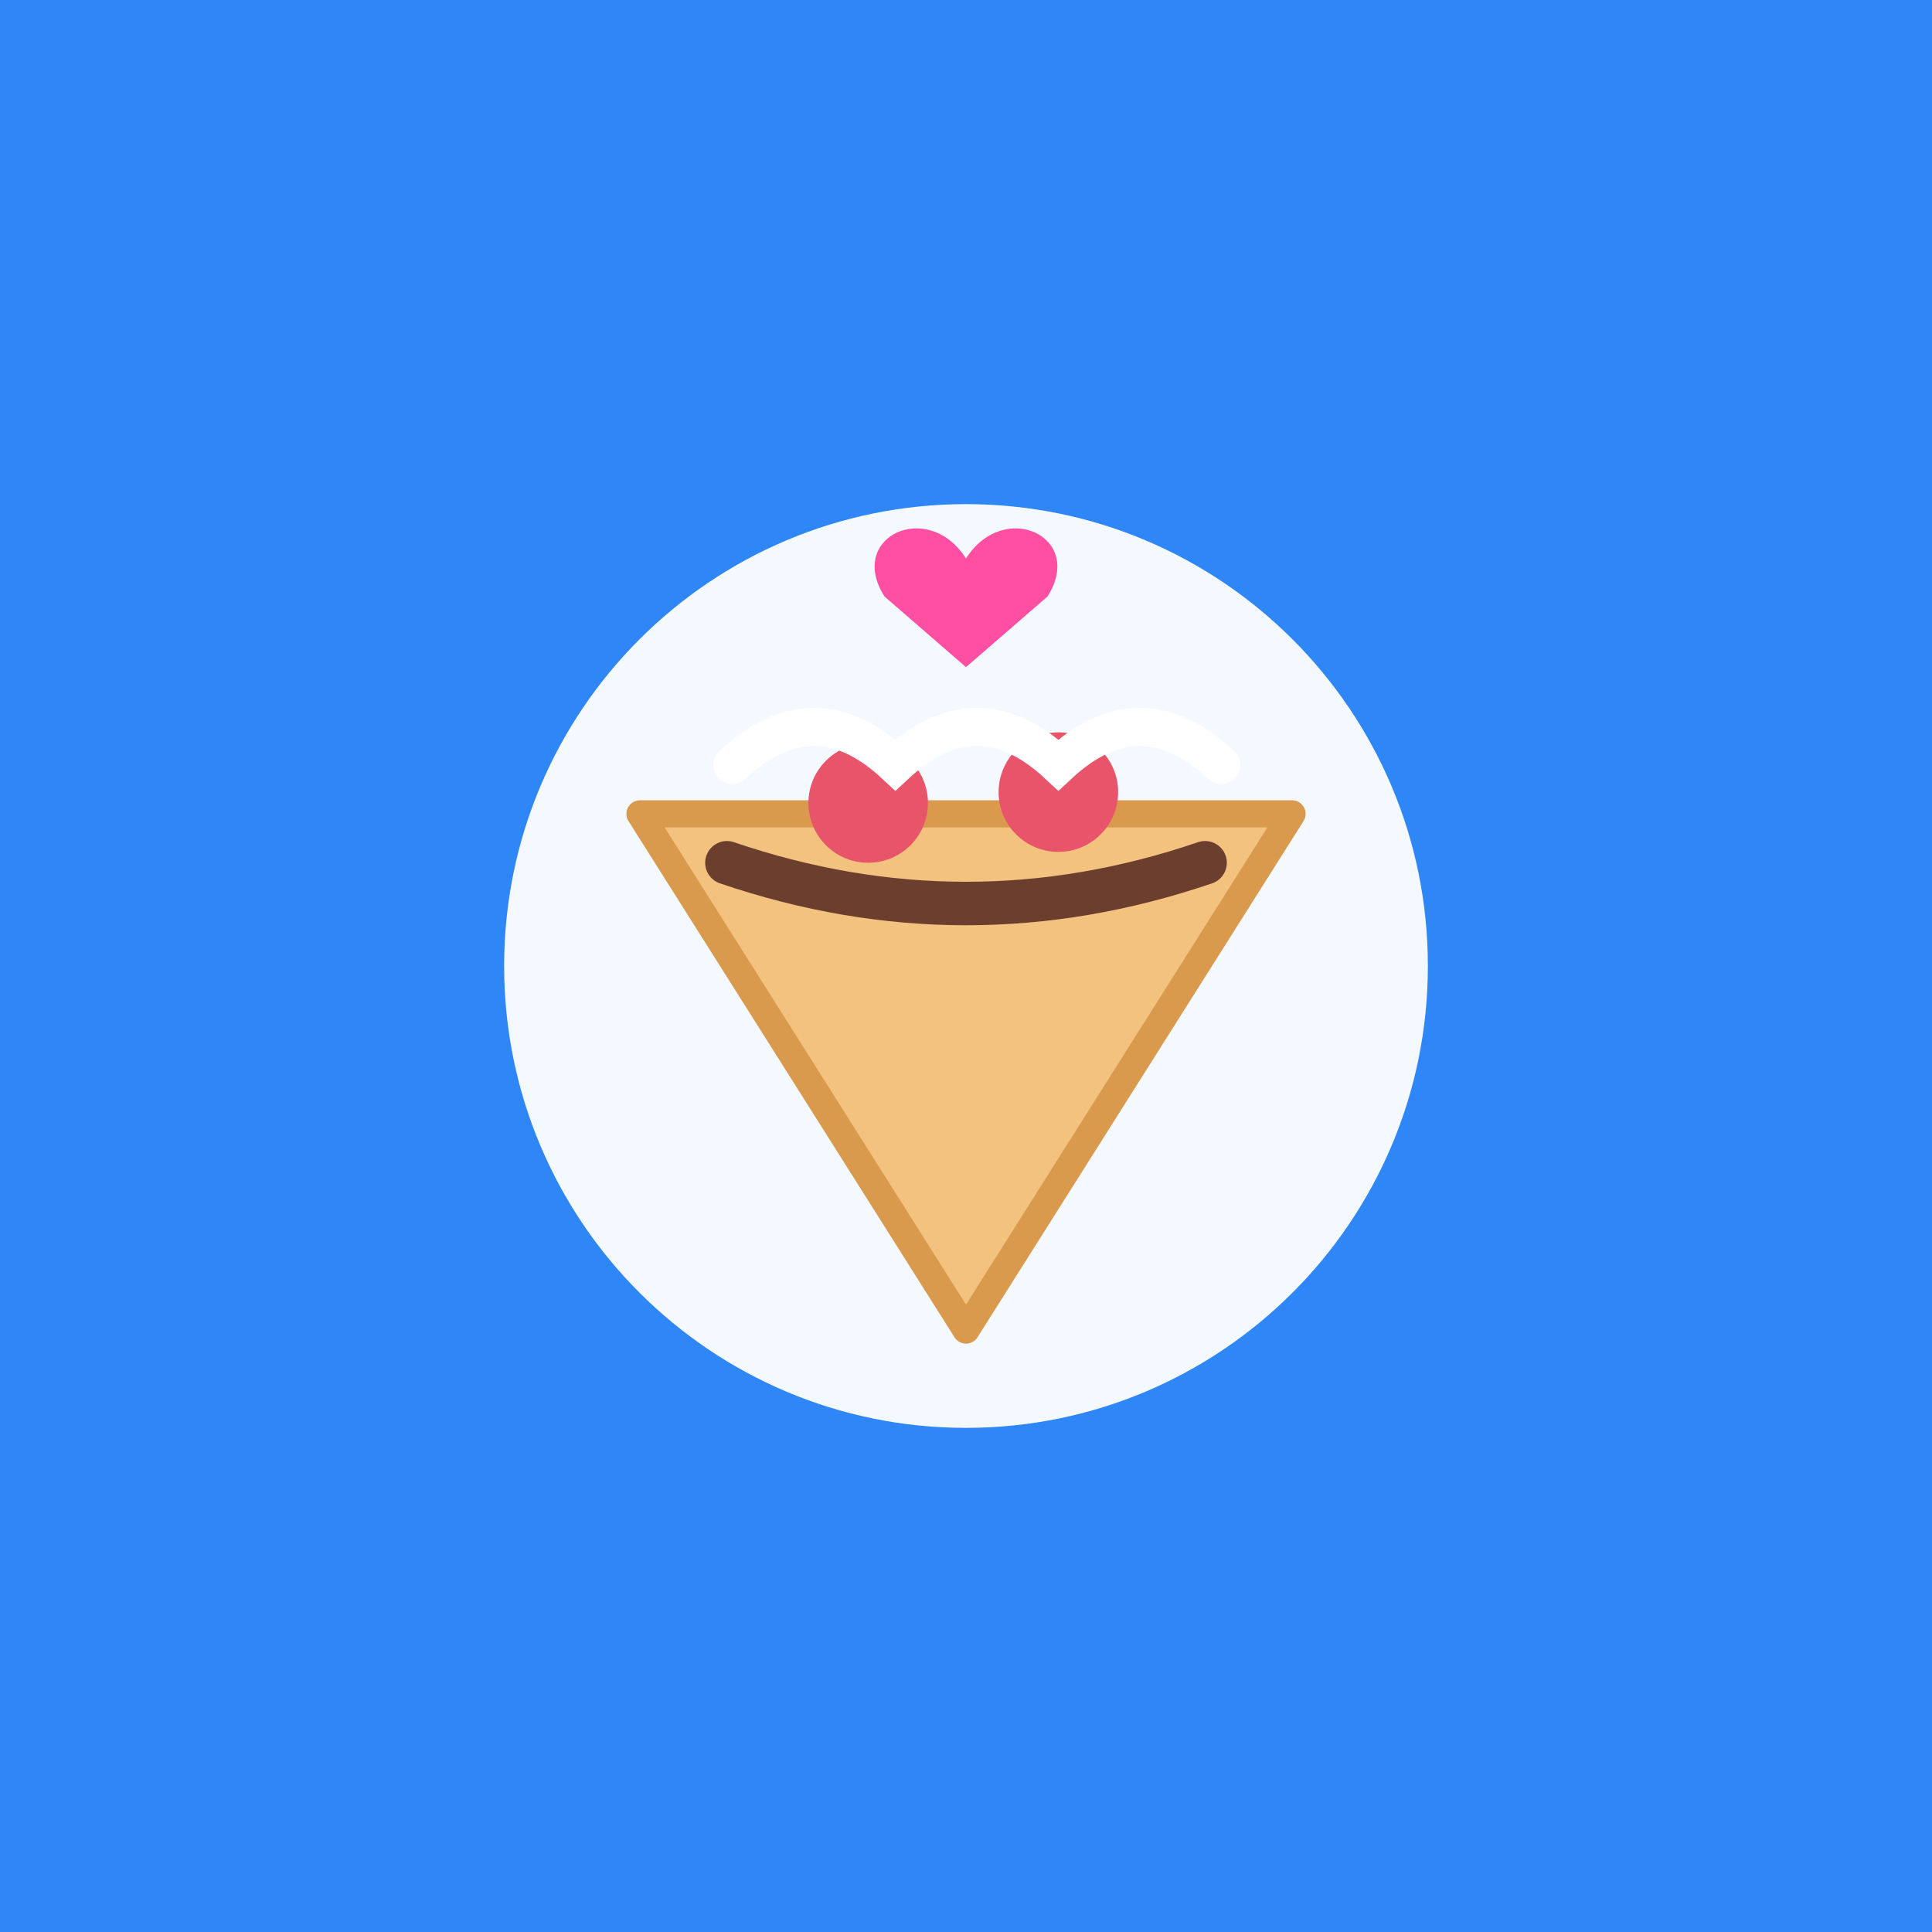
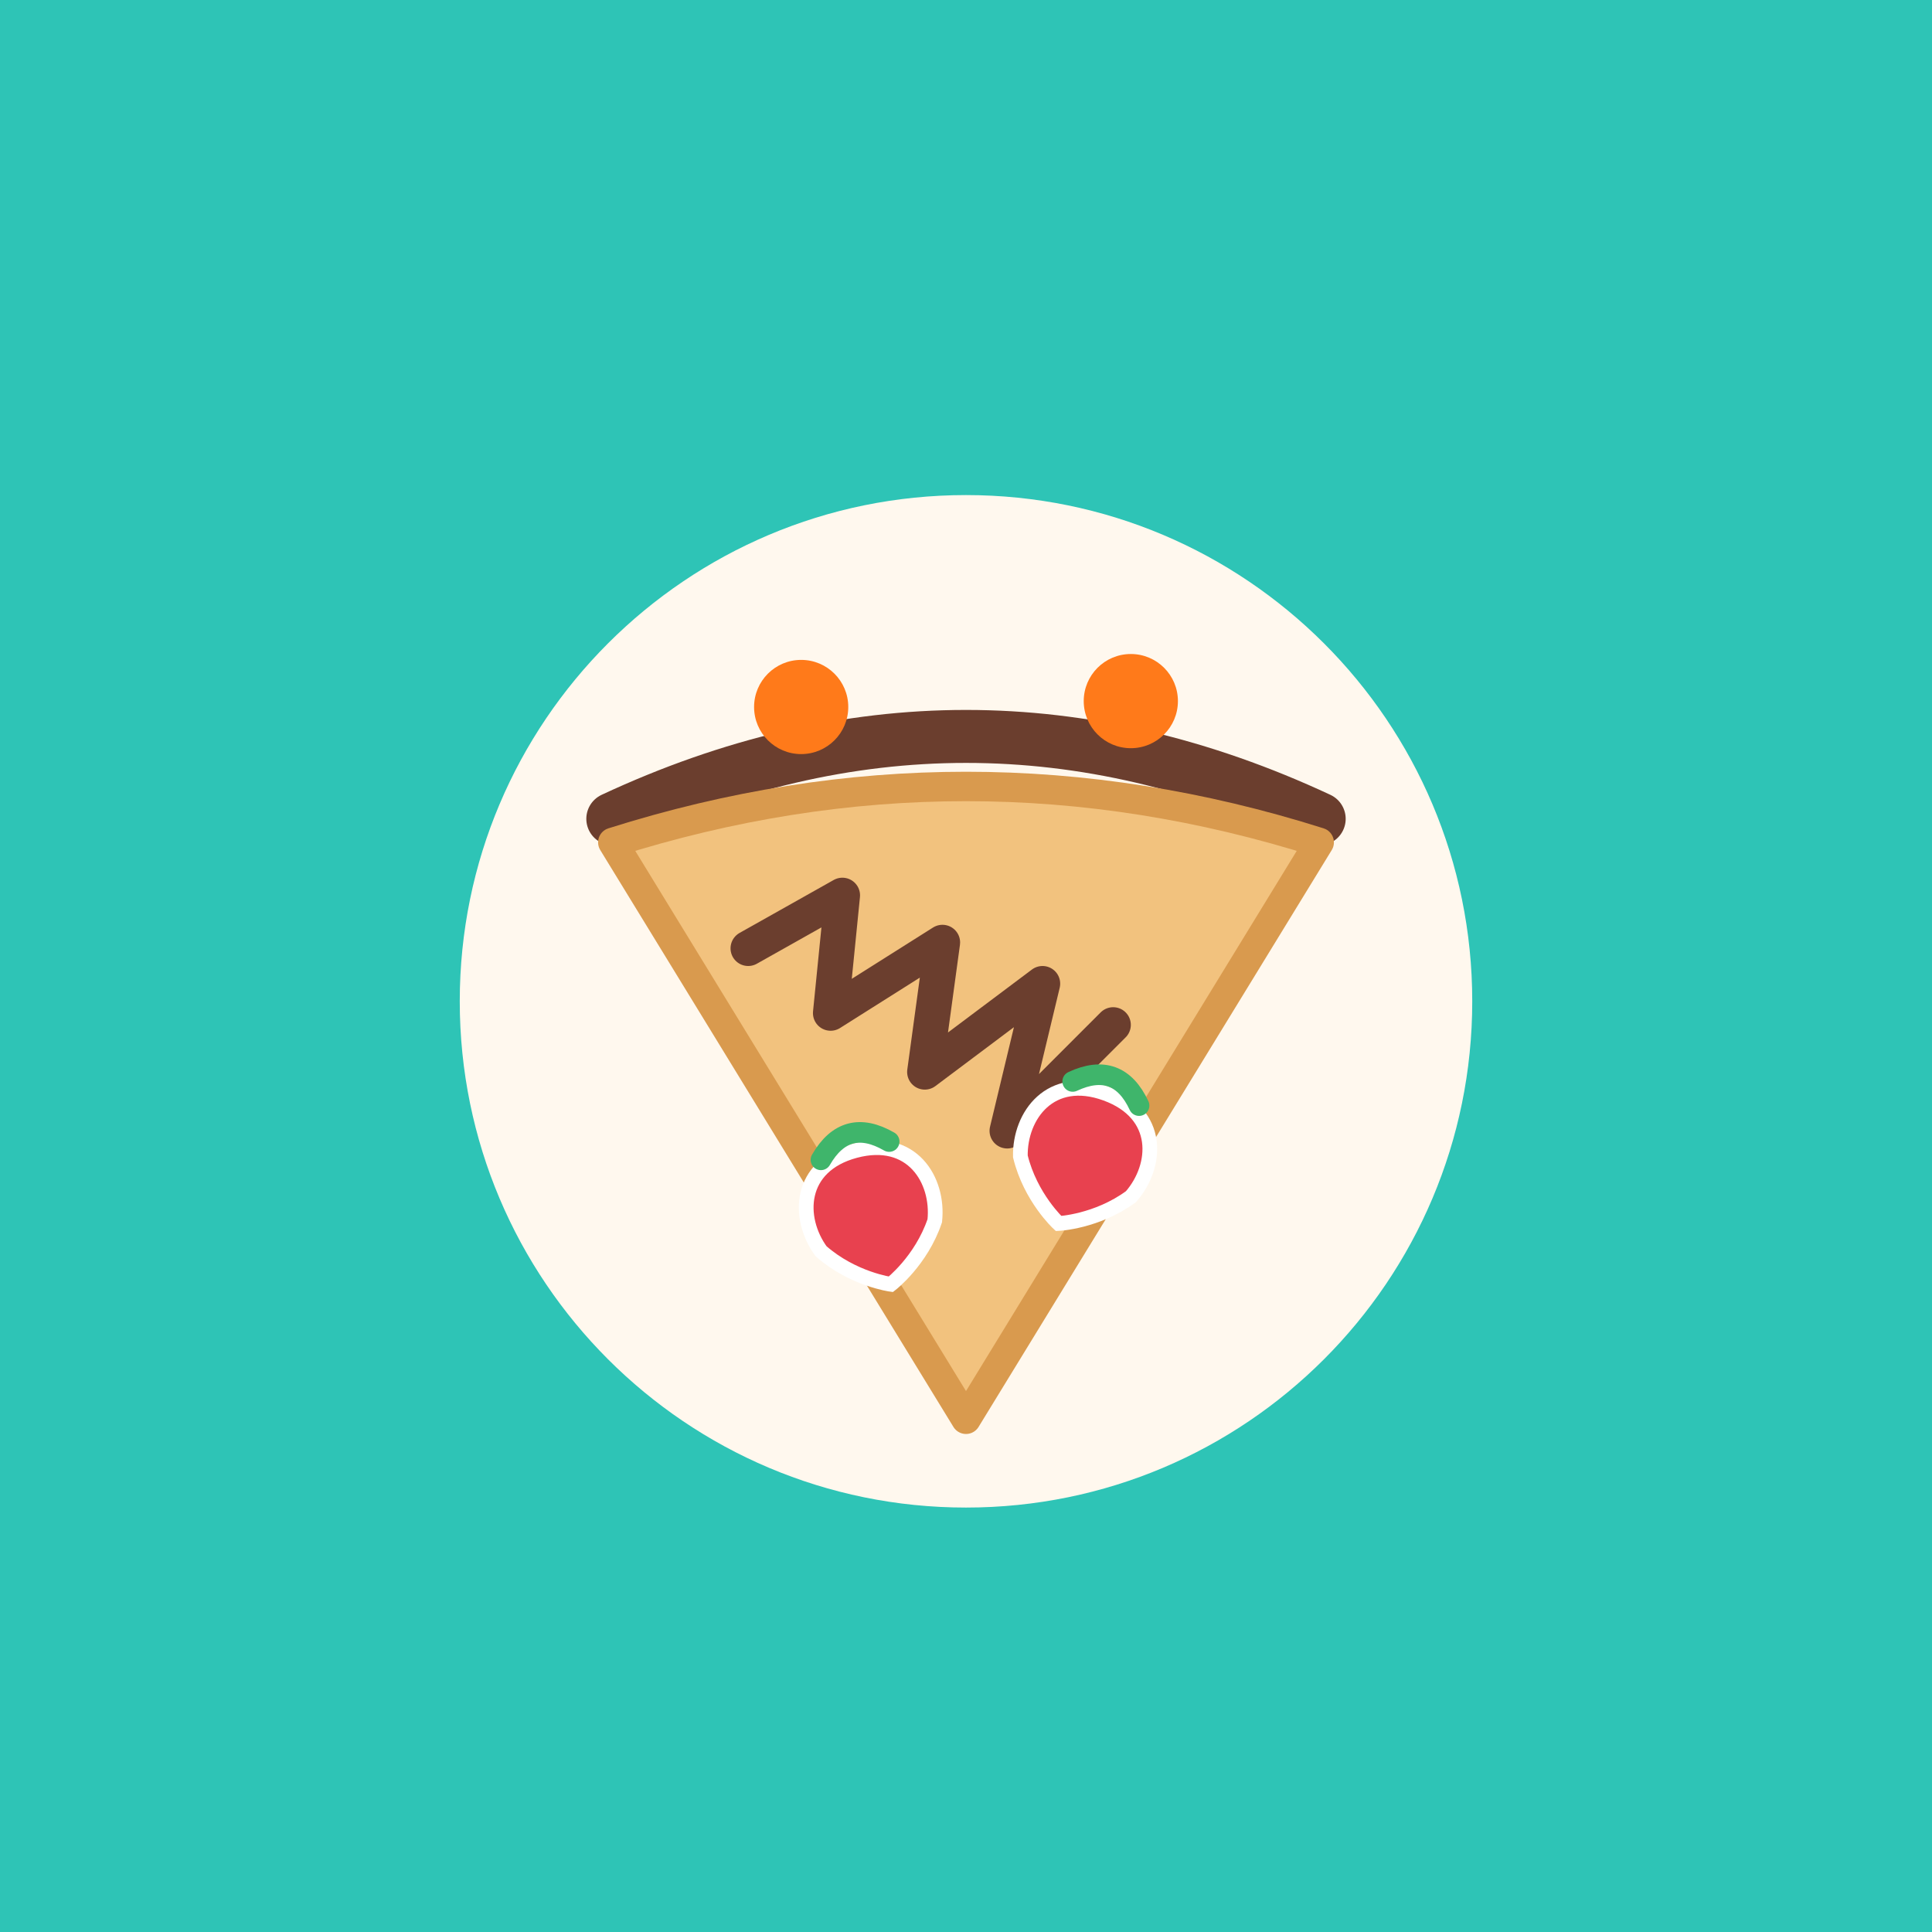
<svg xmlns="http://www.w3.org/2000/svg" viewBox="0 0 512 512">
-   <rect width="512" height="512" fill="#2F86F6" />
-   <g transform="translate(256 256) scale(0.72) translate(-256 -270)">
-     <circle cx="256" cy="270" r="170" fill="#F3F9FF" />
-     <path d="M136 214 L376 214 L256 404 Z" fill="#F2C27E" stroke="#D99A4E" stroke-width="10" stroke-linejoin="round" />
-     <path d="M168 232 Q256 262 344 232" fill="none" stroke="#6B3E2E" stroke-width="16" stroke-linecap="round" />
-     <circle cx="220" cy="210" r="22" fill="#E8556B" />
-     <circle cx="290" cy="206" r="22" fill="#E8556B" />
-     <path d="M170 196 Q200 168 230 196 Q260 168 290 196 Q320 168 350 196" fill="none" stroke="#FFFFFF" stroke-width="14" stroke-linecap="round" />
-     <path d="M256 120 c-14 -22 -44 -8 -30 14 l30 26 l30 -26 c14 -22 -16 -36 -30 -14z" fill="#FF4FA3" />
+   <rect width="512" height="512" fill="#2EC4B6" />
+   <g transform="translate(256 256) scale(0.78) translate(-256 -256)">
+     <circle cx="256" cy="268" r="172" fill="#FFF8EE" />
+     <path d="M136 206 Q256 150 376 206" fill="none" stroke="#6B3E2E" stroke-width="18" stroke-linecap="round" />
+     <path d="M136 214 Q256 176 376 214 L256 410 Z" fill="#F2C27E" stroke="#D99A4E" stroke-width="10" stroke-linejoin="round" />
+     <path d="M182 250 L214 232 L210 272 L248 248 L242 292 L282 262 L270 312 L306 276" fill="none" stroke="#6B3E2E" stroke-width="12" stroke-linecap="round" stroke-linejoin="round" />
+     <g transform="translate(224 340) rotate(-15)">
+       <path d="M0 -22 C20 -22 25 -5 20 8 C12 20 0 25 0 25 C0 25 -12 20 -20 8 C-25 -5 -20 -22 0 -22 Z" fill="#E8414F" stroke="#FFFFFF" stroke-width="5" />
+       <path d="M-12 -22 Q0 -34 12 -22" stroke="#3FB56B" stroke-width="7" fill="none" stroke-linecap="round" />
+     </g>
+     <g transform="translate(296 320) rotate(20)">
+       <path d="M0 -22 C20 -22 25 -5 20 8 C12 20 0 25 0 25 C0 25 -12 20 -20 8 C-25 -5 -20 -22 0 -22 Z" fill="#E8414F" stroke="#FFFFFF" stroke-width="5" />
+       <path d="M-12 -22 Q0 -34 12 -22" stroke="#3FB56B" stroke-width="7" fill="none" stroke-linecap="round" />
+     </g>
+     <circle cx="200" cy="168" r="16" fill="#FF7A1A" />
+     <circle cx="312" cy="166" r="16" fill="#FF7A1A" />
  </g>
</svg>
